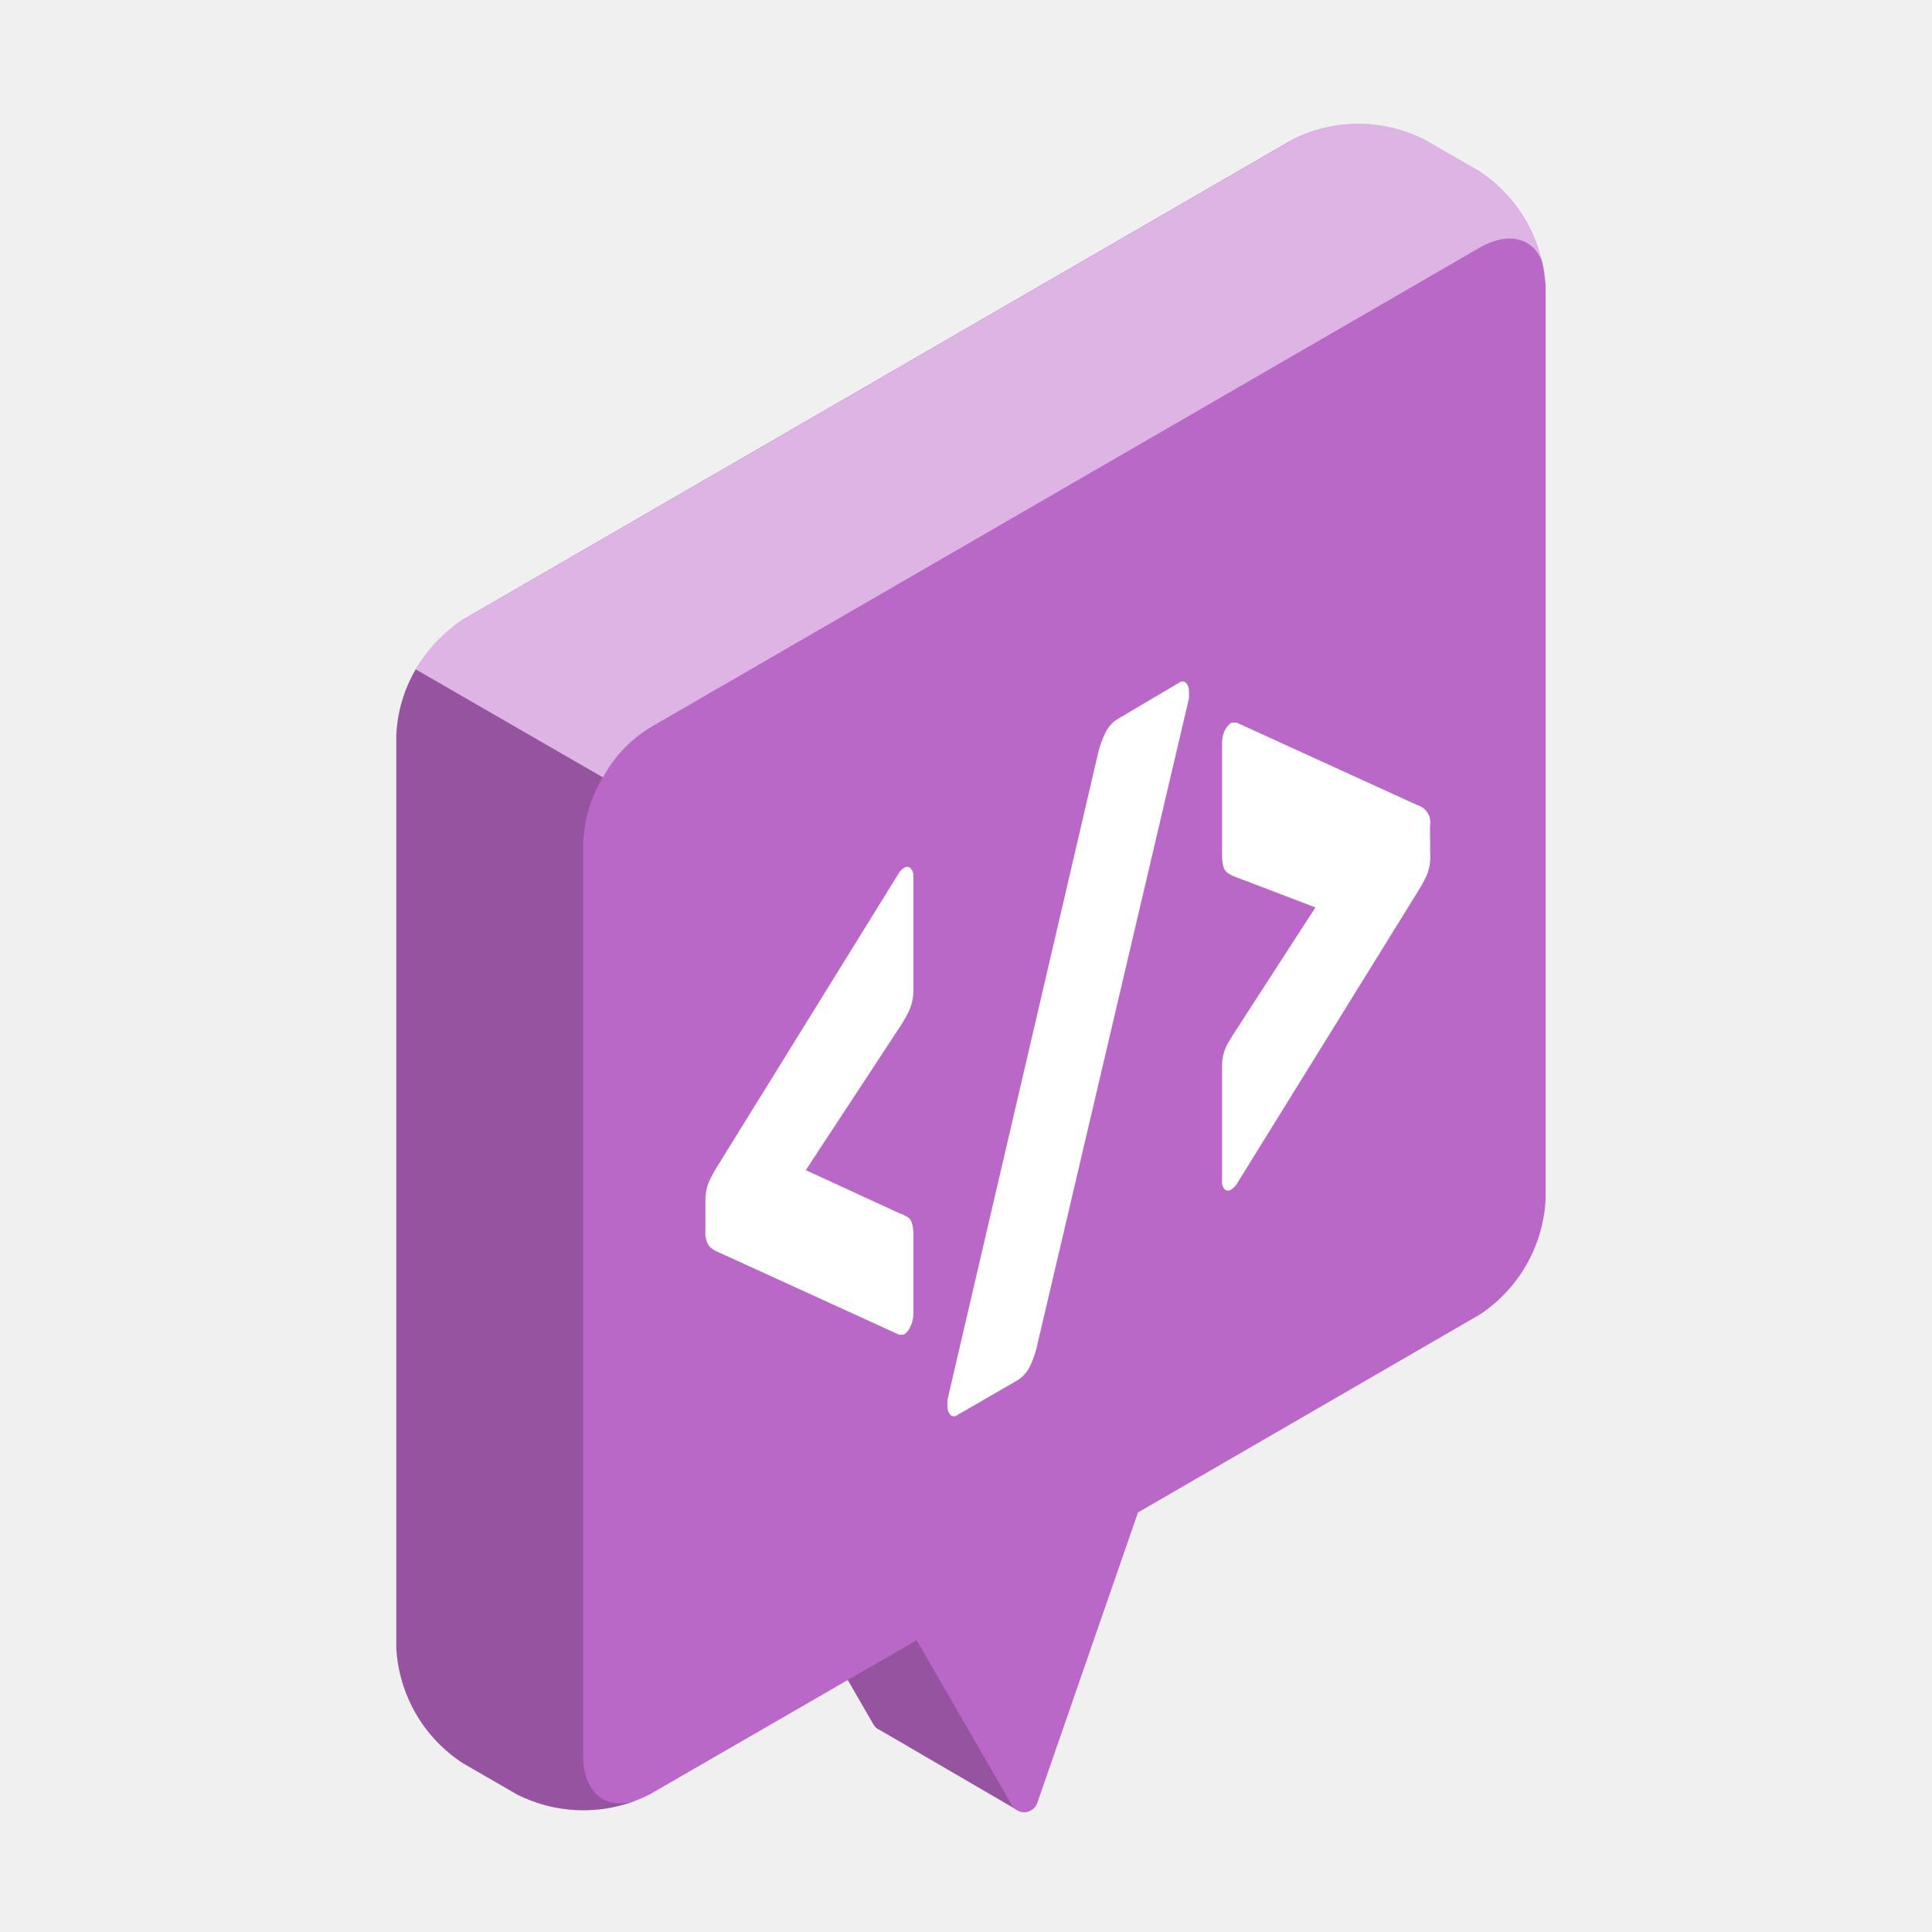
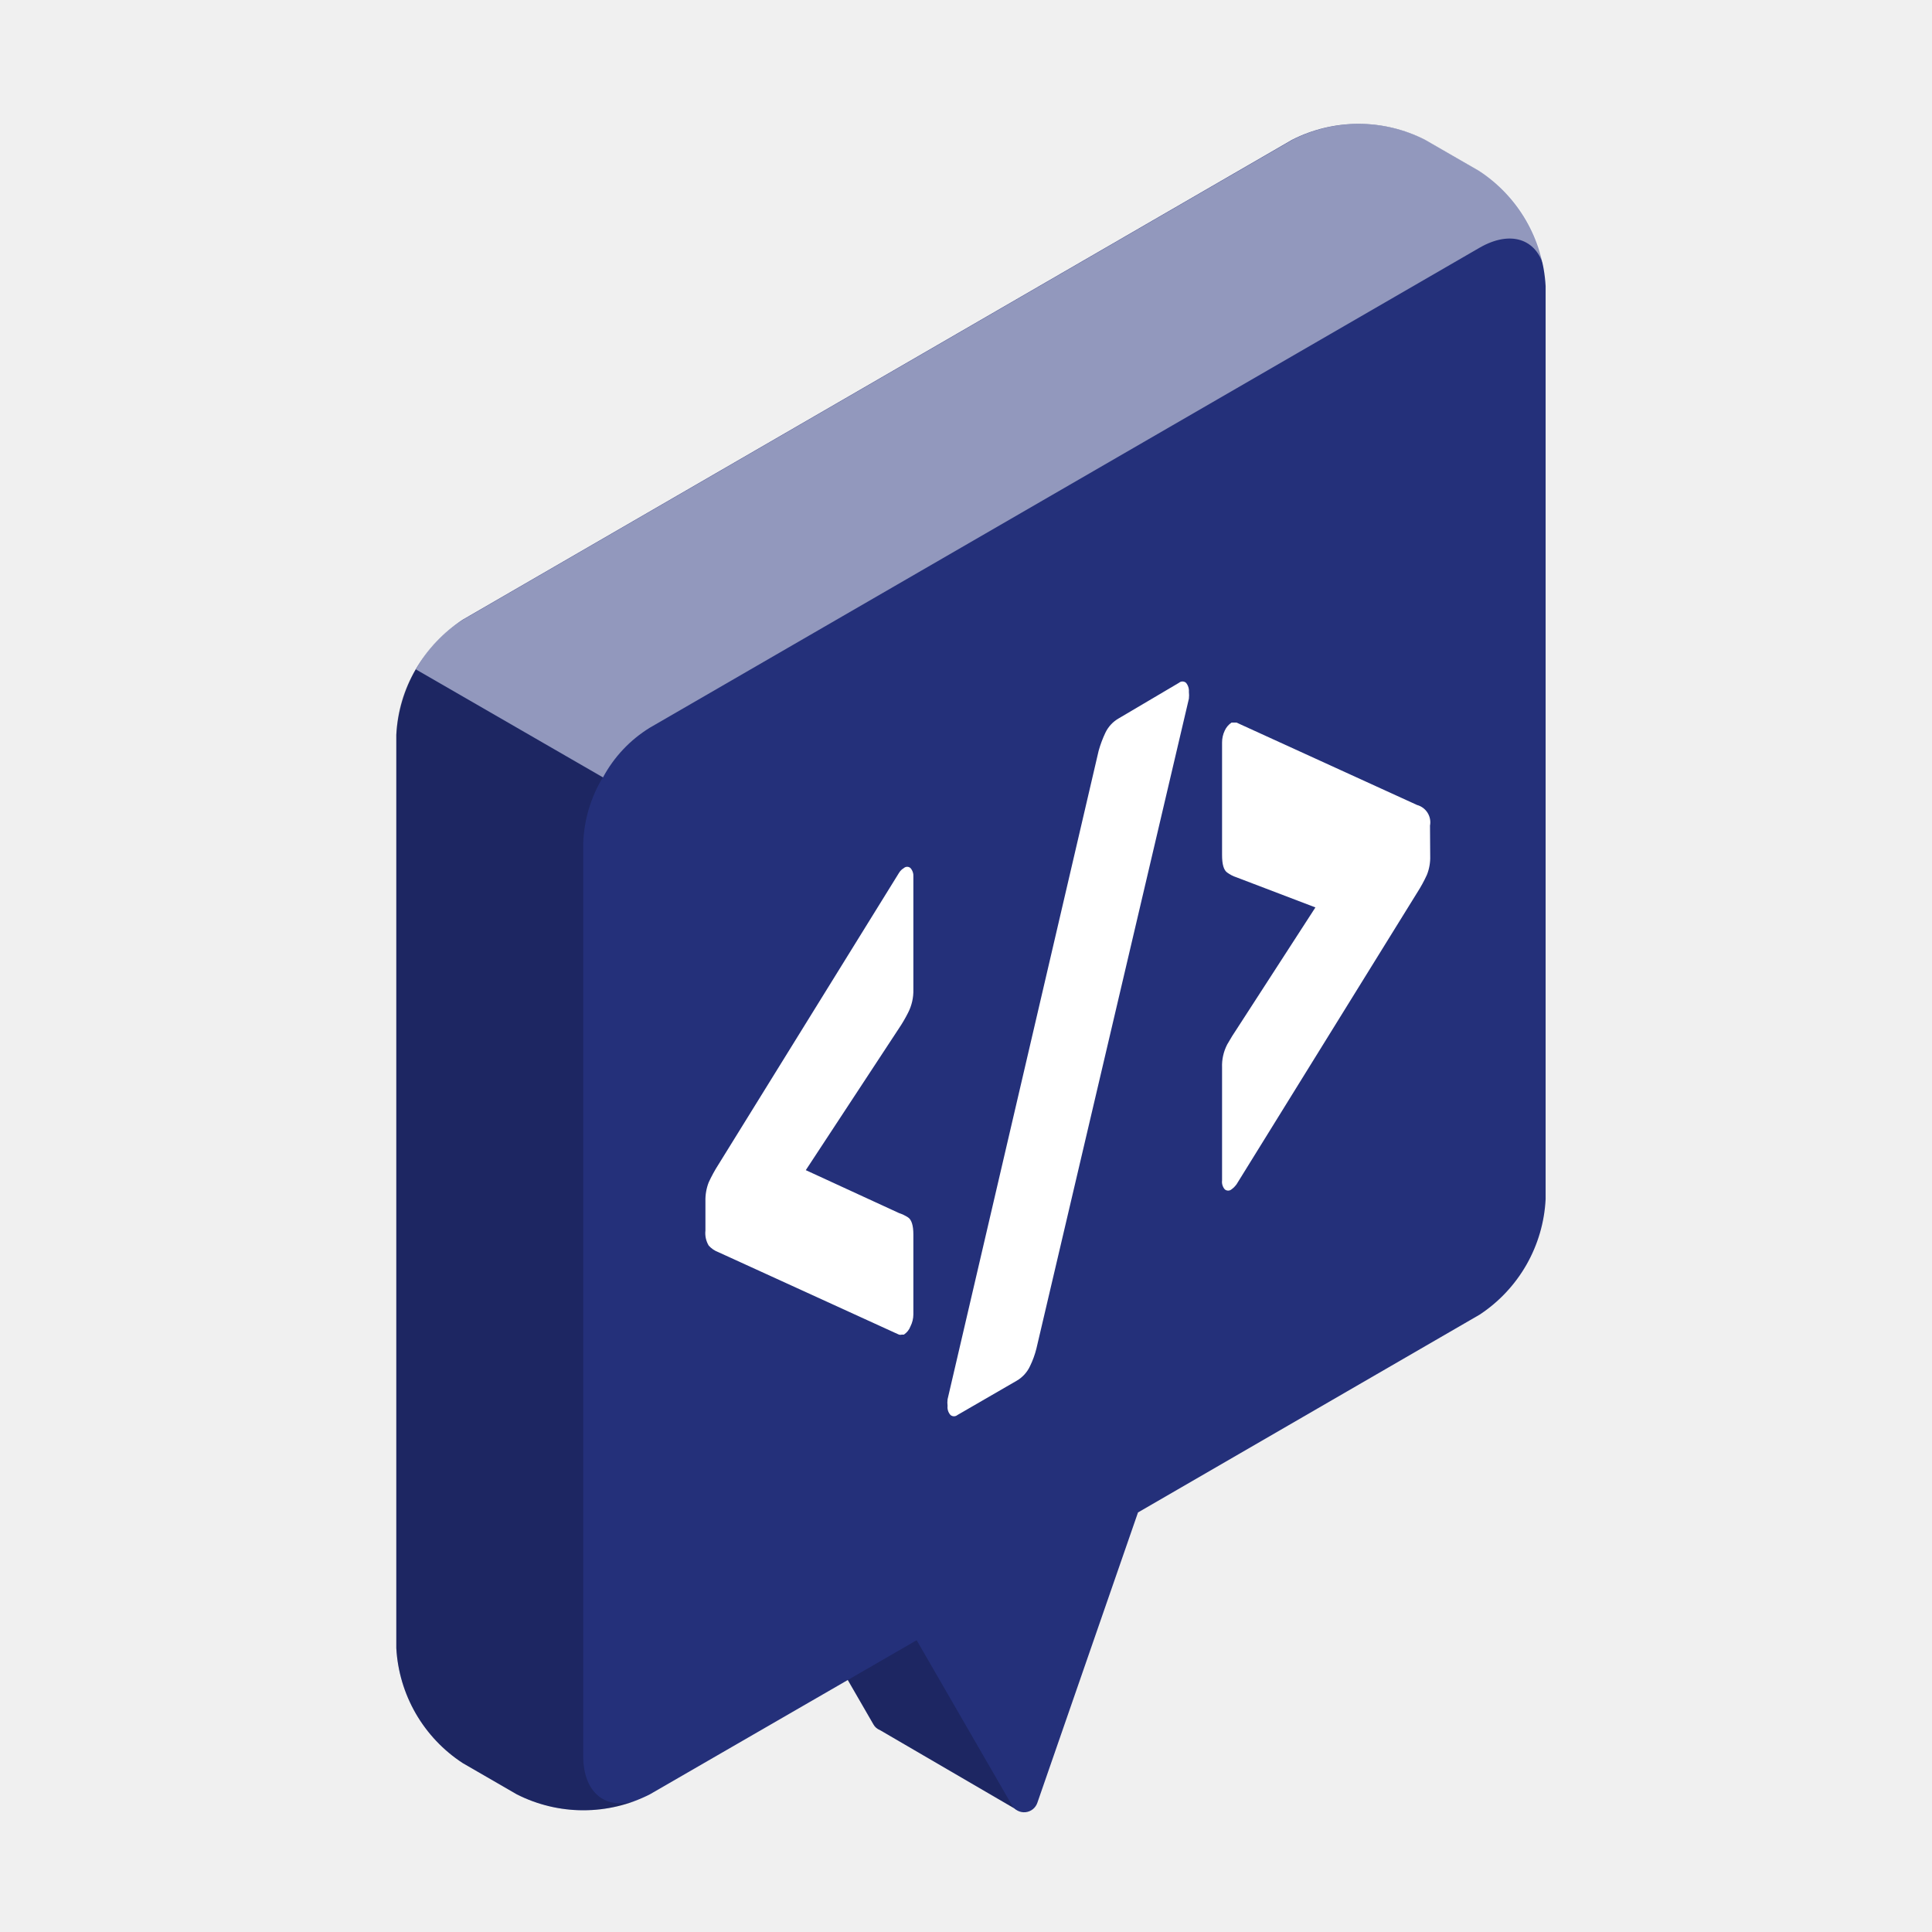
<svg xmlns="http://www.w3.org/2000/svg" width="78" height="78" viewBox="0 0 78 78" fill="none">
-   <path d="M41.052 73.068L37.441 66.237L40.361 57.792V52.626L31.417 57.792V62.959L35.261 69.615C35.319 69.722 35.414 69.804 35.527 69.848L41.052 73.068Z" fill="#BA68C8" />
+   <path d="M41.052 73.068L37.441 66.237L40.361 57.792V52.626L31.417 57.792V62.959L35.261 69.615C35.319 69.722 35.414 69.804 35.527 69.848L41.052 73.068Z" fill="#24307A" />
  <path opacity="0.2" d="M41.052 73.068L37.441 66.237L40.361 57.792V52.626L31.417 57.792V62.959L35.261 69.615C35.319 69.722 35.414 69.804 35.527 69.848L41.052 73.068Z" fill="black" />
-   <path d="M62.401 11.55C62.349 10.618 62.08 9.711 61.613 8.903C61.146 8.095 60.495 7.408 59.713 6.899L57.533 5.643C56.702 5.22 55.783 5 54.85 5C53.918 5 52.998 5.22 52.167 5.643L18.679 25.02C17.898 25.53 17.249 26.217 16.783 27.025C16.318 27.833 16.05 28.739 16 29.671V66.537C16.051 67.466 16.32 68.371 16.785 69.178C17.251 69.984 17.899 70.67 18.679 71.179L20.867 72.444C21.699 72.866 22.618 73.086 23.55 73.086C24.483 73.086 25.402 72.866 26.234 72.444L37.008 66.22L40.852 72.876C40.906 72.972 40.986 73.051 41.083 73.102C41.181 73.153 41.291 73.174 41.4 73.164C41.51 73.153 41.614 73.111 41.7 73.042C41.785 72.973 41.849 72.881 41.883 72.777L45.944 61.062L59.738 53.075C60.517 52.562 61.163 51.872 61.626 51.063C62.088 50.254 62.354 49.347 62.401 48.416V11.55Z" fill="#BA68C8" />
+   <path d="M62.401 11.55C62.349 10.618 62.08 9.711 61.613 8.903C61.146 8.095 60.495 7.408 59.713 6.899L57.533 5.643C56.702 5.22 55.783 5 54.85 5C53.918 5 52.998 5.22 52.167 5.643L18.679 25.02C17.898 25.53 17.249 26.217 16.783 27.025C16.318 27.833 16.05 28.739 16 29.671V66.537C16.051 67.466 16.32 68.371 16.785 69.178C17.251 69.984 17.899 70.67 18.679 71.179L20.867 72.444C21.699 72.866 22.618 73.086 23.55 73.086C24.483 73.086 25.402 72.866 26.234 72.444L37.008 66.22L40.852 72.876C40.906 72.972 40.986 73.051 41.083 73.102C41.181 73.153 41.291 73.174 41.4 73.164C41.51 73.153 41.614 73.111 41.7 73.042C41.785 72.973 41.849 72.881 41.883 72.777L45.944 61.062L59.738 53.075C60.517 52.562 61.163 51.872 61.626 51.063C62.088 50.254 62.354 49.347 62.401 48.416V11.55Z" fill="#24307A" />
  <path opacity="0.2" d="M16 66.537C16.051 67.466 16.32 68.371 16.785 69.178C17.251 69.984 17.899 70.67 18.679 71.179L20.867 72.444C21.624 72.824 22.452 73.04 23.298 73.078C24.145 73.115 24.989 72.973 25.776 72.66C24.511 73.134 23.546 72.427 23.546 70.896V34.03C23.581 33.096 23.854 32.185 24.337 31.385L16.782 27.025C16.301 27.826 16.032 28.737 16 29.671V66.537Z" fill="black" />
-   <path opacity="0.5" d="M62.334 10.784C62.026 9.644 60.986 9.287 59.747 9.994L26.234 29.38C25.438 29.87 24.787 30.561 24.345 31.385L16.79 27.025C17.24 26.209 17.89 25.522 18.679 25.028L52.184 5.643C53.015 5.22 53.934 5 54.867 5C55.799 5 56.719 5.22 57.55 5.643L59.747 6.907C60.419 7.343 60.995 7.912 61.44 8.579C61.885 9.246 62.189 9.996 62.334 10.784Z" fill="white" />
-   <path d="M28.48 48.499C28.473 48.237 28.518 47.977 28.613 47.733C28.727 47.486 28.857 47.247 29.004 47.018L36.292 35.245C36.323 35.192 36.362 35.144 36.409 35.104L36.492 35.045C36.529 35.013 36.576 34.995 36.625 34.995C36.674 34.995 36.722 35.013 36.758 35.045C36.801 35.094 36.833 35.151 36.853 35.212C36.873 35.274 36.88 35.339 36.875 35.403V39.946C36.884 40.275 36.81 40.602 36.659 40.894C36.549 41.11 36.427 41.318 36.292 41.518L32.532 47.242L36.292 48.973C36.421 49.016 36.544 49.074 36.659 49.148C36.8 49.239 36.875 49.472 36.875 49.838V53.066C36.874 53.234 36.834 53.399 36.758 53.549C36.707 53.685 36.614 53.802 36.492 53.882H36.409C36.371 53.894 36.33 53.894 36.292 53.882L29.004 50.554C28.854 50.498 28.72 50.407 28.613 50.288C28.503 50.105 28.457 49.892 28.48 49.68V48.499Z" fill="white" />
-   <path d="M44.355 30.311C44.425 30.06 44.517 29.815 44.629 29.579C44.745 29.338 44.93 29.138 45.162 29.005L47.599 27.566C47.639 27.532 47.689 27.513 47.741 27.513C47.793 27.513 47.843 27.532 47.882 27.566C47.968 27.668 48.009 27.799 47.999 27.932C48.009 28.023 48.009 28.115 47.999 28.206L41.842 54.448C41.781 54.692 41.695 54.929 41.584 55.155C41.469 55.403 41.28 55.609 41.043 55.746L38.655 57.127C38.616 57.161 38.566 57.179 38.514 57.179C38.462 57.179 38.412 57.161 38.373 57.127C38.328 57.077 38.295 57.019 38.275 56.956C38.255 56.893 38.248 56.826 38.256 56.761C38.245 56.672 38.245 56.583 38.256 56.494L44.355 30.311Z" fill="white" />
-   <path d="M57.742 34.554C57.75 34.816 57.705 35.077 57.608 35.32C57.495 35.567 57.364 35.806 57.217 36.035L49.921 47.817C49.886 47.864 49.847 47.909 49.804 47.95L49.721 48.016C49.683 48.05 49.634 48.068 49.584 48.068C49.533 48.068 49.484 48.05 49.446 48.016C49.404 47.968 49.373 47.911 49.354 47.849C49.336 47.787 49.33 47.722 49.338 47.658V43.099C49.325 42.776 49.397 42.455 49.546 42.167C49.688 41.918 49.812 41.718 49.921 41.56L53.107 36.635L49.921 35.42C49.786 35.376 49.66 35.312 49.546 35.228C49.405 35.129 49.338 34.896 49.338 34.521V29.979C49.337 29.812 49.374 29.647 49.446 29.496C49.506 29.364 49.601 29.252 49.721 29.172H49.804H49.921L57.209 32.499C57.385 32.547 57.537 32.659 57.634 32.813C57.731 32.967 57.767 33.152 57.733 33.331L57.742 34.554Z" fill="white" />
+   <path opacity="0.5" d="M62.334 10.784C62.026 9.644 60.986 9.287 59.747 9.994L26.234 29.38C25.439 29.87 24.787 30.561 24.345 31.385L16.791 27.025C17.24 26.209 17.89 25.522 18.679 25.028L52.184 5.643C53.015 5.22 53.934 5 54.867 5C55.8 5 56.719 5.22 57.55 5.643L59.747 6.907C60.419 7.343 60.995 7.912 61.44 8.579C61.885 9.246 62.189 9.996 62.334 10.784Z" fill="white" />
+   <path d="M28.48 48.499C28.473 48.237 28.518 47.977 28.613 47.733C28.727 47.486 28.857 47.247 29.004 47.018L36.292 35.245C36.323 35.192 36.362 35.144 36.409 35.104L36.492 35.045C36.529 35.013 36.576 34.995 36.625 34.995C36.674 34.995 36.722 35.013 36.758 35.045C36.801 35.094 36.833 35.151 36.853 35.212C36.873 35.274 36.88 35.339 36.875 35.403V39.946C36.884 40.275 36.81 40.602 36.658 40.894C36.549 41.11 36.427 41.318 36.292 41.518L32.532 47.242L36.292 48.973C36.421 49.016 36.544 49.074 36.658 49.148C36.8 49.239 36.875 49.472 36.875 49.838V53.066C36.874 53.234 36.834 53.399 36.758 53.549C36.707 53.685 36.614 53.802 36.492 53.882H36.409C36.371 53.894 36.33 53.894 36.292 53.882L29.004 50.554C28.854 50.498 28.72 50.407 28.613 50.288C28.503 50.105 28.457 49.892 28.48 49.68V48.499Z" fill="white" />
+   <path d="M44.355 30.311C44.425 30.06 44.517 29.815 44.629 29.579C44.745 29.338 44.93 29.138 45.162 29.005L47.599 27.566C47.639 27.532 47.689 27.513 47.741 27.513C47.793 27.513 47.843 27.532 47.882 27.566C47.968 27.668 48.009 27.799 47.999 27.932C48.009 28.023 48.009 28.115 47.999 28.206L41.842 54.448C41.781 54.692 41.695 54.929 41.584 55.155C41.469 55.403 41.28 55.609 41.043 55.746L38.656 57.127C38.616 57.161 38.566 57.179 38.514 57.179C38.462 57.179 38.412 57.161 38.373 57.127C38.328 57.077 38.295 57.019 38.275 56.956C38.255 56.893 38.248 56.826 38.256 56.761C38.245 56.672 38.245 56.583 38.256 56.494L44.355 30.311Z" fill="white" />
+   <path d="M57.741 34.554C57.75 34.816 57.705 35.077 57.608 35.32C57.495 35.567 57.364 35.806 57.217 36.035L49.921 47.817C49.885 47.864 49.846 47.909 49.804 47.95L49.721 48.016C49.683 48.05 49.634 48.068 49.584 48.068C49.533 48.068 49.484 48.05 49.446 48.016C49.404 47.968 49.373 47.911 49.354 47.849C49.335 47.787 49.33 47.722 49.338 47.658V43.099C49.325 42.776 49.397 42.455 49.546 42.167C49.688 41.918 49.812 41.718 49.921 41.56L53.107 36.635L49.921 35.42C49.786 35.376 49.66 35.312 49.546 35.228C49.405 35.129 49.338 34.896 49.338 34.521V29.979C49.337 29.812 49.374 29.647 49.446 29.496C49.506 29.364 49.601 29.252 49.721 29.172H49.804H49.921L57.209 32.499C57.385 32.547 57.537 32.659 57.634 32.813C57.731 32.967 57.767 33.152 57.733 33.331L57.741 34.554Z" fill="white" />
</svg>
